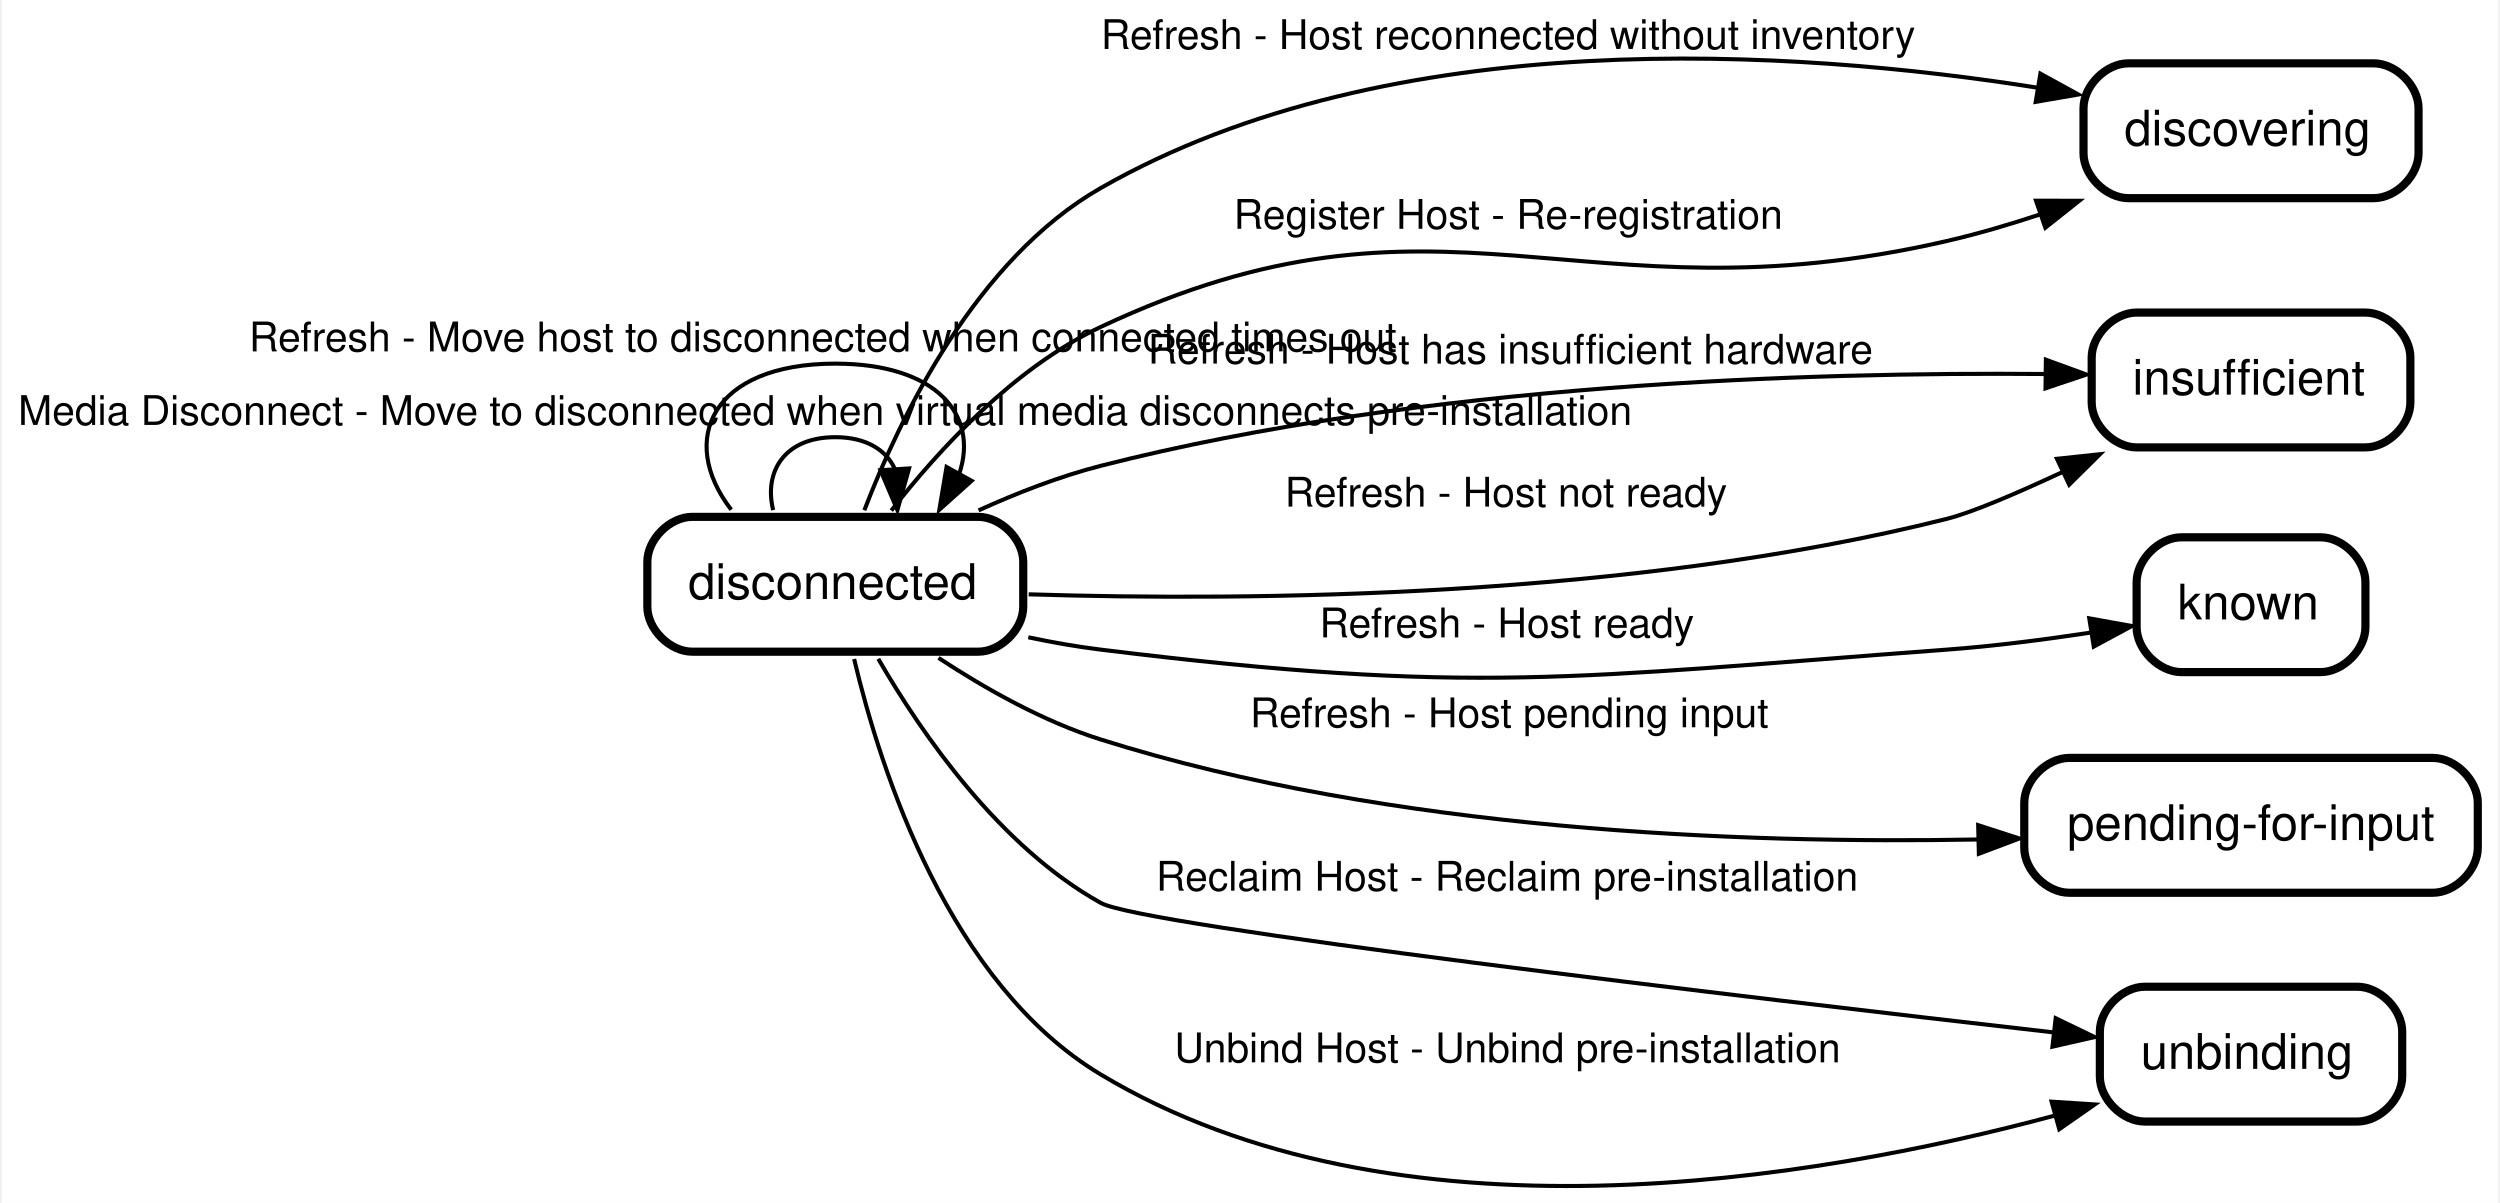
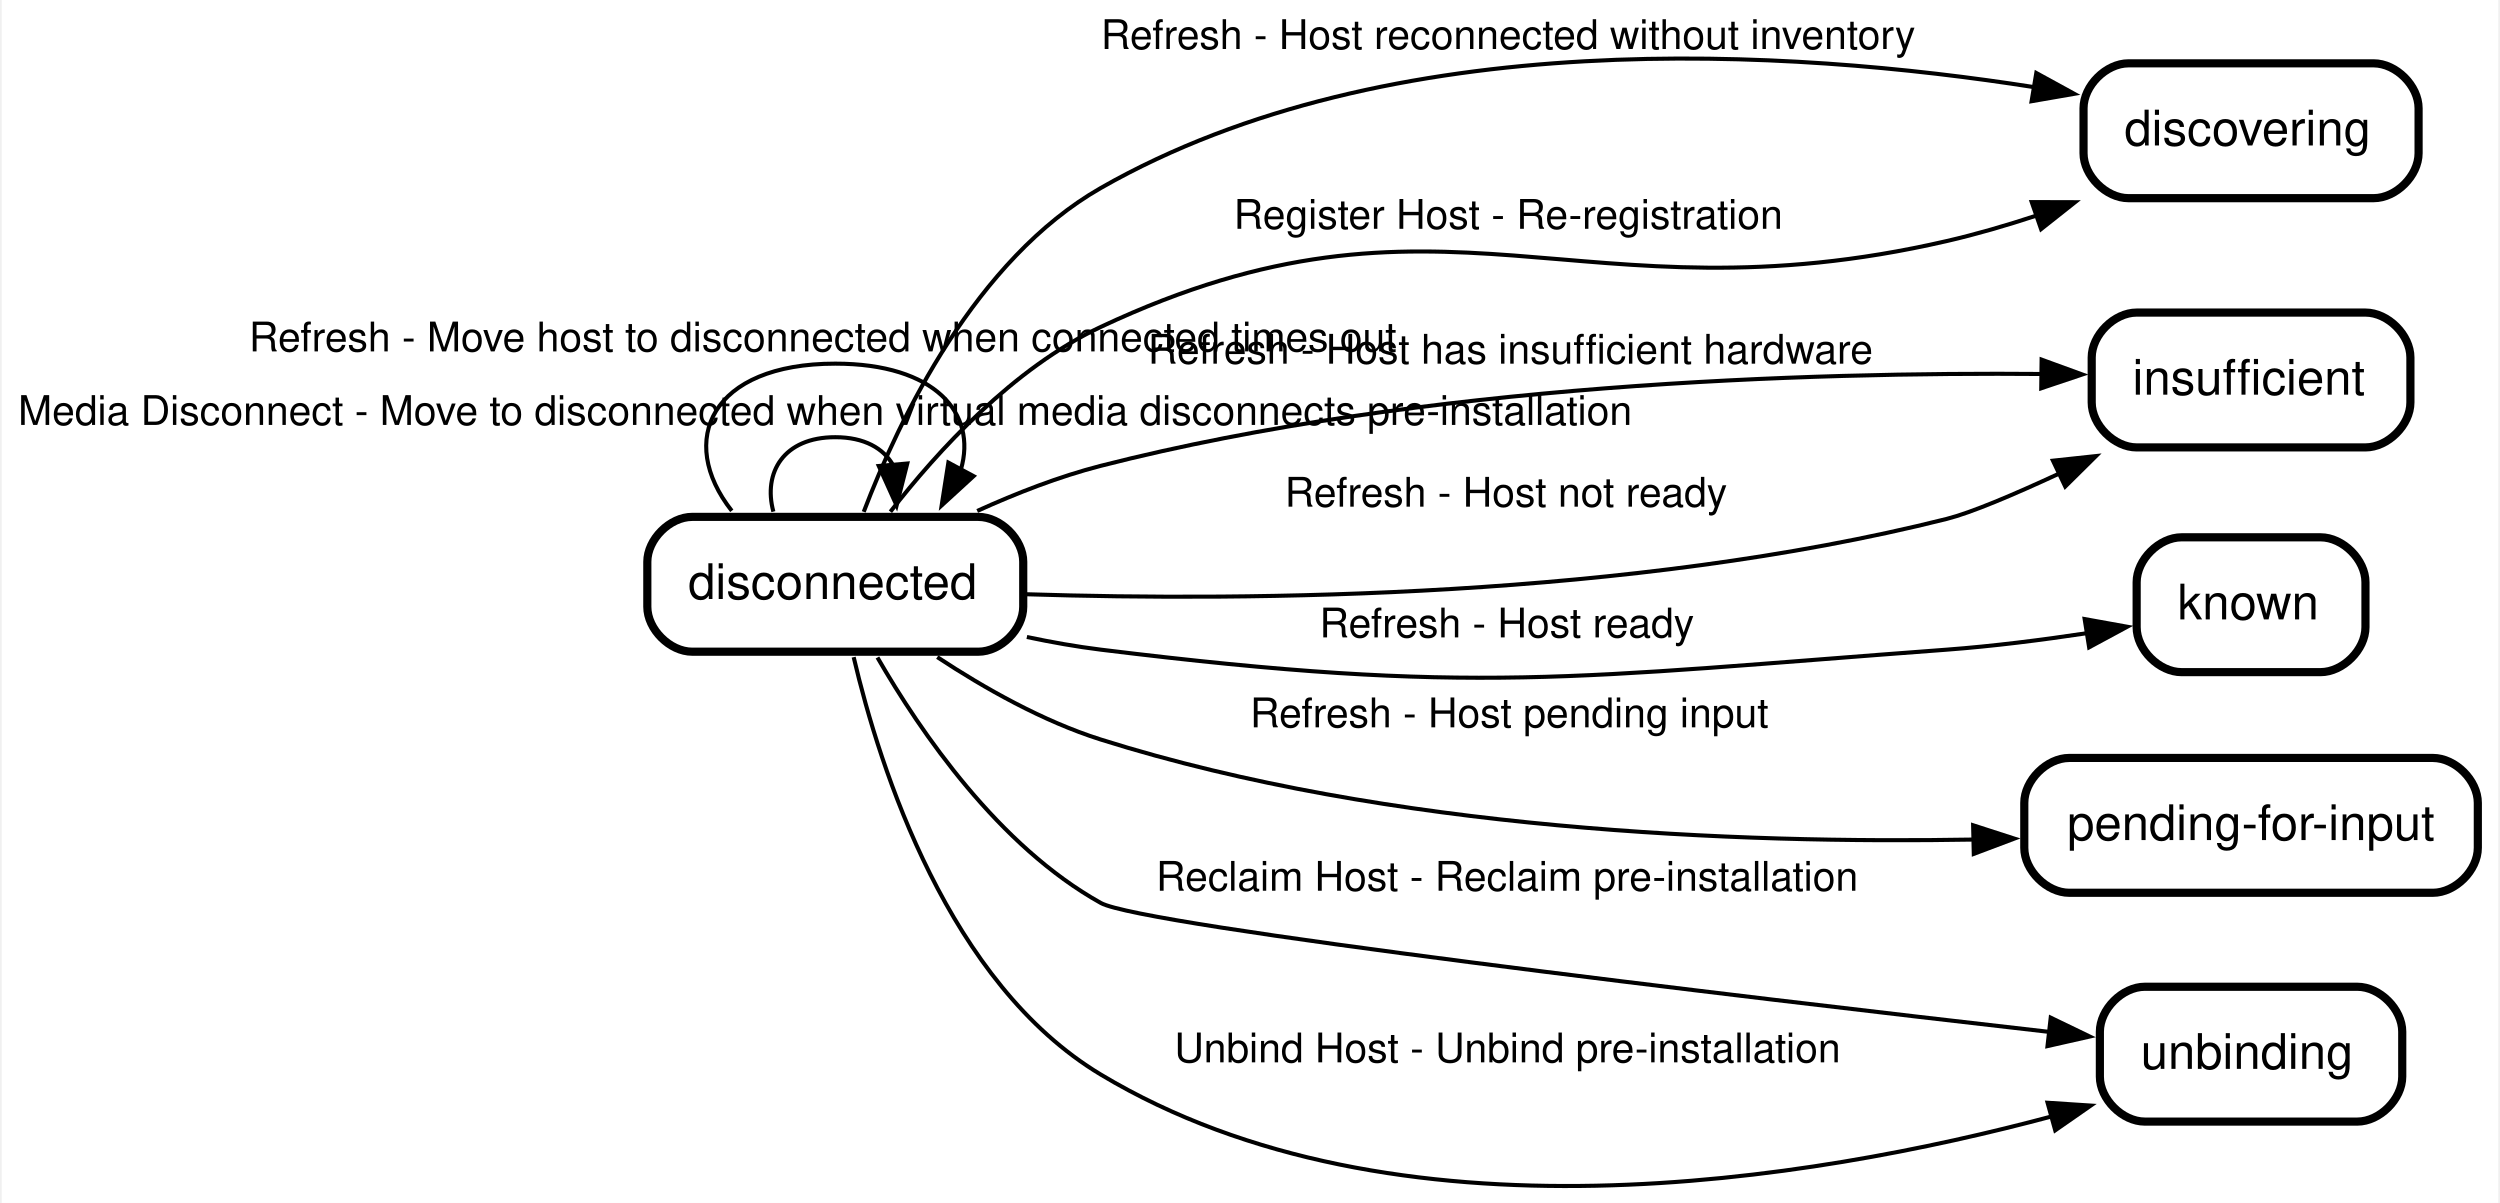
- <svg xmlns="http://www.w3.org/2000/svg" width="611pt" height="294pt" viewBox="0.00 0.00 611.00 294.42">
-   <g id="graph0" class="graph" transform="scale(1 1) rotate(0) translate(4 290.42)">
-     <polygon fill="white" stroke="transparent" points="-4,4 -4,-290.42 607,-290.42 607,4 -4,4" />
+ <svg xmlns="http://www.w3.org/2000/svg" width="611pt" height="294pt" viewBox="0.00 0.00 611.00 294.41">
+   <g id="graph0" class="graph" transform="scale(1 1) rotate(0) translate(4 290.41)">
+     <polygon fill="white" stroke="none" points="-4,4 -4,-290.41 607,-290.41 607,4 -4,4" />
    <g id="node1" class="node state regular">
-       <polygon fill="#ffffff" fill-opacity="0.004" stroke="transparent" stroke-width="2" points="247,-165.42 153,-165.42 153,-129.42 247,-129.42 247,-165.42" />
-       <text text-anchor="start" x="164" y="-143.82" font-family="Helvetica,sans-Serif" font-size="12.00">disconnected</text>
-       <path fill="none" stroke="black" stroke-width="2" d="M165,-130.92C165,-130.92 235,-130.92 235,-130.92 240.5,-130.92 246,-136.42 246,-141.92 246,-141.92 246,-152.92 246,-152.92 246,-158.42 240.5,-163.92 235,-163.92 235,-163.92 165,-163.92 165,-163.92 159.5,-163.92 154,-158.42 154,-152.92 154,-152.92 154,-141.92 154,-141.92 154,-136.42 159.5,-130.92 165,-130.92" />
+       <polygon fill="#ffffff" fill-opacity="0.004" stroke="none" stroke-width="2" points="247,-165.41 153,-165.41 153,-129.41 247,-129.41 247,-165.41" />
+       <text text-anchor="start" x="164" y="-143.81" font-family="Helvetica,sans-Serif" font-size="12.00">disconnected</text>
+       <path fill="none" stroke="black" stroke-width="2" d="M165,-130.91C165,-130.91 235,-130.91 235,-130.91 240.5,-130.91 246,-136.41 246,-141.91 246,-141.91 246,-152.91 246,-152.91 246,-158.41 240.5,-163.91 235,-163.91 235,-163.91 165,-163.91 165,-163.91 159.5,-163.91 154,-158.41 154,-152.91 154,-152.91 154,-141.91 154,-141.91 154,-136.41 159.5,-130.91 165,-130.91" />
    </g>
    <g id="edge1" class="edge transition">
-       <path fill="none" stroke="black" d="M184.8,-165.57C182.47,-174.95 187.53,-183.42 200,-183.42 207.6,-183.42 212.45,-180.27 214.55,-175.7" />
-       <polygon fill="black" stroke="black" points="218.05,-175.77 215.2,-165.57 211.06,-175.32 218.05,-175.77" />
-       <text text-anchor="start" x="0" y="-186.42" font-family="Helvetica,sans-Serif" font-size="10.00">Media Disconnect - Move to disconnected when virtual media disconnects pre-installation   </text>
+       <path fill="none" stroke="black" d="M184.85,-165.19C182.28,-174.73 187.33,-183.41 200,-183.41 207.13,-183.41 211.84,-180.66 214.15,-176.56" />
+       <polygon fill="black" stroke="black" points="217.62,-176.97 215.01,-166.7 210.65,-176.36 217.62,-176.97" />
+       <text text-anchor="start" x="0" y="-186.41" font-family="Helvetica,sans-Serif" font-size="10.00">Media Disconnect - Move to disconnected when virtual media disconnects pre-installation   </text>
    </g>
    <g id="edge3" class="edge transition">
-       <path fill="none" stroke="black" d="M174.53,-165.67C161.32,-182.82 169.81,-201.42 200,-201.42 225,-201.42 235.12,-188.66 230.36,-174.54" />
-       <polygon fill="black" stroke="black" points="233.36,-172.74 225.47,-165.67 227.23,-176.12 233.36,-172.74" />
-       <text text-anchor="start" x="56.5" y="-204.42" font-family="Helvetica,sans-Serif" font-size="10.00">Refresh - Move host to disconnected when connected times out   </text>
+       <path fill="none" stroke="black" d="M174.67,-165.39C161.12,-182.61 169.56,-201.41 200,-201.41 224.5,-201.41 234.75,-189.24 230.75,-175.51" />
+       <polygon fill="black" stroke="black" points="233.85,-173.88 226.04,-166.72 227.68,-177.19 233.85,-173.88" />
+       <text text-anchor="start" x="56.5" y="-204.41" font-family="Helvetica,sans-Serif" font-size="10.00">Refresh - Move host to disconnected when connected times out   </text>
    </g>
    <g id="node2" class="node state regular">
-       <polygon fill="#ffffff" fill-opacity="0.004" stroke="transparent" stroke-width="2" points="588.5,-276.42 504.5,-276.42 504.5,-240.42 588.5,-240.42 588.5,-276.42" />
-       <text text-anchor="start" x="515.5" y="-254.82" font-family="Helvetica,sans-Serif" font-size="12.00">discovering</text>
-       <path fill="none" stroke="black" stroke-width="2" d="M516.5,-241.92C516.5,-241.92 576.5,-241.92 576.5,-241.92 582,-241.92 587.5,-247.42 587.5,-252.92 587.5,-252.92 587.5,-263.92 587.5,-263.92 587.5,-269.42 582,-274.92 576.5,-274.92 576.5,-274.92 516.5,-274.92 516.5,-274.92 511,-274.92 505.5,-269.42 505.5,-263.92 505.5,-263.92 505.5,-252.92 505.5,-252.92 505.5,-247.42 511,-241.92 516.5,-241.92" />
+       <polygon fill="#ffffff" fill-opacity="0.004" stroke="none" stroke-width="2" points="588.5,-276.41 504.5,-276.41 504.5,-240.41 588.5,-240.41 588.5,-276.41" />
+       <text text-anchor="start" x="515.5" y="-254.81" font-family="Helvetica,sans-Serif" font-size="12.00">discovering</text>
+       <path fill="none" stroke="black" stroke-width="2" d="M516.5,-241.91C516.5,-241.91 576.5,-241.91 576.5,-241.91 582,-241.91 587.5,-247.41 587.5,-252.91 587.5,-252.91 587.5,-263.91 587.5,-263.91 587.5,-269.41 582,-274.91 576.5,-274.91 576.5,-274.91 516.5,-274.91 516.5,-274.91 511,-274.91 505.5,-269.41 505.5,-263.91 505.5,-263.91 505.5,-252.91 505.5,-252.91 505.5,-247.41 511,-241.91 516.5,-241.91" />
    </g>
    <g id="edge4" class="edge transition">
-       <path fill="none" stroke="black" d="M207.11,-165.54C215.9,-188.45 234.51,-227.01 265,-244.42 336.25,-285.09 435.02,-278.34 494.35,-268.94" />
-       <polygon fill="black" stroke="black" points="494.95,-272.39 504.24,-267.29 493.8,-265.49 494.95,-272.39" />
-       <text text-anchor="start" x="265" y="-278.42" font-family="Helvetica,sans-Serif" font-size="10.00">Refresh - Host reconnected without inventory   </text>
+       <path fill="none" stroke="black" d="M206.96,-165.14C215.69,-188.01 234.34,-226.91 265,-244.41 335.86,-284.86 433.94,-278.41 493.37,-269.09" />
+       <polygon fill="black" stroke="black" points="493.94,-272.54 503.23,-267.45 492.79,-265.64 493.94,-272.54" />
+       <text text-anchor="start" x="265" y="-278.41" font-family="Helvetica,sans-Serif" font-size="10.00">Refresh - Host reconnected without inventory   </text>
    </g>
    <g id="edge9" class="edge transition">
-       <path fill="none" stroke="black" d="M213.71,-165.46C225.25,-180.28 243.69,-200.4 265,-210.42 348.69,-249.75 381.89,-210.64 472,-231.42 479.54,-233.15 487.37,-235.46 494.98,-237.98" />
-       <polygon fill="black" stroke="black" points="493.87,-241.3 504.46,-241.28 496.16,-234.69 493.87,-241.3" />
-       <text text-anchor="start" x="297.5" y="-234.42" font-family="Helvetica,sans-Serif" font-size="10.00">Register Host - Re-registration   </text>
+       <path fill="none" stroke="black" d="M213.49,-165.17C225.01,-180.01 243.55,-200.33 265,-210.41 348.69,-249.74 381.89,-210.64 472,-231.41 479.21,-233.07 486.68,-235.25 493.97,-237.65" />
+       <polygon fill="black" stroke="black" points="492.82,-240.95 503.42,-240.92 495.11,-234.34 492.82,-240.95" />
+       <text text-anchor="start" x="297.5" y="-234.41" font-family="Helvetica,sans-Serif" font-size="10.00">Register Host - Re-registration   </text>
    </g>
    <g id="node3" class="node state regular">
-       <polygon fill="#ffffff" fill-opacity="0.004" stroke="transparent" stroke-width="2" points="586.5,-215.42 506.5,-215.42 506.5,-179.42 586.5,-179.42 586.5,-215.42" />
-       <text text-anchor="start" x="517.5" y="-193.82" font-family="Helvetica,sans-Serif" font-size="12.00">insufficient</text>
-       <path fill="none" stroke="black" stroke-width="2" d="M518.5,-180.92C518.5,-180.92 574.5,-180.92 574.5,-180.92 580,-180.92 585.5,-186.42 585.5,-191.92 585.5,-191.92 585.5,-202.92 585.5,-202.92 585.5,-208.42 580,-213.92 574.5,-213.92 574.5,-213.92 518.5,-213.92 518.5,-213.92 513,-213.92 507.5,-208.42 507.5,-202.92 507.5,-202.92 507.5,-191.92 507.5,-191.92 507.5,-186.42 513,-180.92 518.5,-180.92" />
+       <polygon fill="#ffffff" fill-opacity="0.004" stroke="none" stroke-width="2" points="586.5,-215.41 506.5,-215.41 506.5,-179.41 586.5,-179.41 586.5,-215.41" />
+       <text text-anchor="start" x="517.5" y="-193.81" font-family="Helvetica,sans-Serif" font-size="12.00">insufficient</text>
+       <path fill="none" stroke="black" stroke-width="2" d="M518.5,-180.91C518.5,-180.91 574.5,-180.91 574.5,-180.91 580,-180.91 585.5,-186.41 585.5,-191.91 585.5,-191.91 585.5,-202.91 585.5,-202.91 585.5,-208.41 580,-213.91 574.5,-213.91 574.5,-213.91 518.5,-213.91 518.5,-213.91 513,-213.91 507.5,-208.41 507.5,-202.91 507.5,-202.91 507.5,-191.91 507.5,-191.91 507.5,-186.41 513,-180.91 518.5,-180.91" />
    </g>
    <g id="edge5" class="edge transition">
-       <path fill="none" stroke="black" d="M235.07,-165.51C244.52,-169.79 254.95,-173.85 265,-176.42 344.06,-196.61 439.42,-199.39 496.12,-198.88" />
-       <polygon fill="black" stroke="black" points="496.29,-202.38 506.24,-198.75 496.2,-195.38 496.29,-202.38" />
-       <text text-anchor="start" x="276.5" y="-201.42" font-family="Helvetica,sans-Serif" font-size="10.00">Refresh - Host has insufficient hardware   </text>
+       <path fill="none" stroke="black" d="M234.74,-165.36C244.28,-169.69 254.84,-173.81 265,-176.41 343.79,-196.54 438.77,-199.37 495.53,-198.88" />
+       <polygon fill="black" stroke="black" points="495.24,-202.39 505.19,-198.76 495.15,-195.39 495.24,-202.39" />
+       <text text-anchor="start" x="276.5" y="-201.41" font-family="Helvetica,sans-Serif" font-size="10.00">Refresh - Host has insufficient hardware   </text>
    </g>
    <g id="edge7" class="edge transition">
-       <path fill="none" stroke="black" d="M247.34,-144.96C301.94,-143.26 394.98,-144.07 472,-163.42 478.08,-164.94 488.84,-169.53 500.28,-174.86" />
-       <polygon fill="black" stroke="black" points="499,-178.13 509.53,-179.25 502,-171.8 499,-178.13" />
-       <text text-anchor="start" x="310" y="-166.42" font-family="Helvetica,sans-Serif" font-size="10.00">Refresh - Host not ready   </text>
+       <path fill="none" stroke="black" d="M246.86,-144.97C301.39,-143.25 394.75,-144 472,-163.41 477.95,-164.91 488.39,-169.33 499.56,-174.52" />
+       <polygon fill="black" stroke="black" points="498.02,-177.66 508.55,-178.79 501.02,-171.34 498.02,-177.66" />
+       <text text-anchor="start" x="310" y="-166.41" font-family="Helvetica,sans-Serif" font-size="10.00">Refresh - Host not ready   </text>
    </g>
    <g id="node4" class="node state regular">
-       <polygon fill="#ffffff" fill-opacity="0.004" stroke="transparent" stroke-width="2" points="575.5,-160.42 517.5,-160.42 517.5,-124.42 575.5,-124.42 575.5,-160.42" />
-       <text text-anchor="start" x="528.5" y="-138.82" font-family="Helvetica,sans-Serif" font-size="12.00">known</text>
-       <path fill="none" stroke="black" stroke-width="2" d="M529.5,-125.92C529.5,-125.92 563.5,-125.92 563.5,-125.92 569,-125.92 574.5,-131.42 574.5,-136.92 574.5,-136.92 574.5,-147.92 574.5,-147.92 574.5,-153.42 569,-158.92 563.5,-158.92 563.5,-158.92 529.5,-158.92 529.5,-158.92 524,-158.92 518.5,-153.42 518.5,-147.92 518.5,-147.92 518.5,-136.92 518.5,-136.92 518.5,-131.42 524,-125.92 529.5,-125.92" />
+       <polygon fill="#ffffff" fill-opacity="0.004" stroke="none" stroke-width="2" points="575.5,-160.41 517.5,-160.41 517.5,-124.41 575.5,-124.41 575.5,-160.41" />
+       <text text-anchor="start" x="528.5" y="-138.81" font-family="Helvetica,sans-Serif" font-size="12.00">known</text>
+       <path fill="none" stroke="black" stroke-width="2" d="M529.5,-125.91C529.5,-125.91 563.5,-125.91 563.5,-125.91 569,-125.91 574.5,-131.41 574.5,-136.91 574.5,-136.91 574.5,-147.91 574.5,-147.91 574.5,-153.41 569,-158.91 563.5,-158.91 563.5,-158.91 529.5,-158.91 529.5,-158.91 524,-158.91 518.5,-153.41 518.5,-147.91 518.5,-147.91 518.5,-136.91 518.5,-136.91 518.5,-131.41 524,-125.91 529.5,-125.91" />
    </g>
    <g id="edge8" class="edge transition">
-       <path fill="none" stroke="black" d="M247.24,-134.44C253.18,-133.19 259.2,-132.13 265,-131.42 356.31,-120.17 380.25,-124.59 472,-131.42 483.53,-132.27 495.99,-133.88 507.31,-135.6" />
-       <polygon fill="black" stroke="black" points="506.91,-139.08 517.34,-137.2 508.01,-132.17 506.91,-139.08" />
-       <text text-anchor="start" x="318.5" y="-134.42" font-family="Helvetica,sans-Serif" font-size="10.00">Refresh - Host ready   </text>
+       <path fill="none" stroke="black" d="M246.89,-134.51C252.94,-133.23 259.09,-132.14 265,-131.41 356.31,-120.17 380.25,-124.58 472,-131.41 483.27,-132.25 495.43,-133.8 506.55,-135.48" />
+       <polygon fill="black" stroke="black" points="505.77,-138.9 516.19,-137.02 506.87,-131.99 505.77,-138.9" />
+       <text text-anchor="start" x="318.5" y="-134.41" font-family="Helvetica,sans-Serif" font-size="10.00">Refresh - Host ready   </text>
    </g>
    <g id="node5" class="node state regular">
-       <polygon fill="#ffffff" fill-opacity="0.004" stroke="transparent" stroke-width="2" points="603,-106.42 490,-106.42 490,-70.42 603,-70.42 603,-106.42" />
-       <text text-anchor="start" x="501.5" y="-84.82" font-family="Helvetica,sans-Serif" font-size="12.00">pending-for-input</text>
-       <path fill="none" stroke="black" stroke-width="2" d="M502,-71.92C502,-71.92 591,-71.92 591,-71.92 596.5,-71.92 602,-77.42 602,-82.92 602,-82.92 602,-93.92 602,-93.92 602,-99.42 596.5,-104.92 591,-104.92 591,-104.92 502,-104.92 502,-104.92 496.5,-104.92 491,-99.42 491,-93.92 491,-93.92 491,-82.92 491,-82.92 491,-77.42 496.5,-71.92 502,-71.92" />
+       <polygon fill="#ffffff" fill-opacity="0.004" stroke="none" stroke-width="2" points="603,-106.41 490,-106.41 490,-70.41 603,-70.41 603,-106.41" />
+       <text text-anchor="start" x="501.5" y="-84.81" font-family="Helvetica,sans-Serif" font-size="12.00">pending-for-input</text>
+       <path fill="none" stroke="black" stroke-width="2" d="M502,-71.91C502,-71.91 591,-71.91 591,-71.91 596.5,-71.91 602,-77.41 602,-82.91 602,-82.91 602,-93.91 602,-93.91 602,-99.41 596.5,-104.91 591,-104.91 591,-104.91 502,-104.91 502,-104.91 496.5,-104.91 491,-99.41 491,-93.91 491,-93.91 491,-82.91 491,-82.91 491,-77.41 496.5,-71.91 502,-71.91" />
    </g>
    <g id="edge6" class="edge transition">
-       <path fill="none" stroke="black" d="M225.26,-129.4C236.72,-121.86 250.95,-113.84 265,-109.42 335.96,-87.05 421.81,-83.87 479.69,-84.96" />
-       <polygon fill="black" stroke="black" points="479.72,-88.46 489.8,-85.2 479.89,-81.46 479.72,-88.46" />
-       <text text-anchor="start" x="301.5" y="-112.42" font-family="Helvetica,sans-Serif" font-size="10.00">Refresh - Host pending input   </text>
+       <path fill="none" stroke="black" d="M224.96,-129.59C236.47,-122 250.83,-113.88 265,-109.41 335.63,-87.15 421,-83.9 478.87,-84.94" />
+       <polygon fill="black" stroke="black" points="478.48,-88.43 488.56,-85.17 478.64,-81.43 478.48,-88.43" />
+       <text text-anchor="start" x="301.5" y="-112.41" font-family="Helvetica,sans-Serif" font-size="10.00">Refresh - Host pending input   </text>
    </g>
    <g id="node6" class="node state regular">
-       <polygon fill="#ffffff" fill-opacity="0.004" stroke="transparent" stroke-width="2" points="584.5,-50.42 508.5,-50.42 508.5,-14.42 584.5,-14.42 584.5,-50.42" />
-       <text text-anchor="start" x="519.5" y="-28.82" font-family="Helvetica,sans-Serif" font-size="12.00">unbinding</text>
-       <path fill="none" stroke="black" stroke-width="2" d="M520.5,-15.92C520.5,-15.92 572.5,-15.92 572.5,-15.92 578,-15.92 583.5,-21.42 583.5,-26.92 583.5,-26.92 583.5,-37.92 583.5,-37.92 583.5,-43.42 578,-48.92 572.5,-48.92 572.5,-48.92 520.5,-48.92 520.5,-48.92 515,-48.92 509.5,-43.42 509.5,-37.92 509.5,-37.92 509.5,-26.92 509.5,-26.92 509.5,-21.42 515,-15.92 520.5,-15.92" />
+       <polygon fill="#ffffff" fill-opacity="0.004" stroke="none" stroke-width="2" points="584.5,-50.41 508.5,-50.41 508.5,-14.41 584.5,-14.41 584.5,-50.41" />
+       <text text-anchor="start" x="519.5" y="-28.81" font-family="Helvetica,sans-Serif" font-size="12.00">unbinding</text>
+       <path fill="none" stroke="black" stroke-width="2" d="M520.5,-15.91C520.5,-15.91 572.5,-15.91 572.5,-15.91 578,-15.91 583.5,-21.41 583.5,-26.91 583.5,-26.91 583.5,-37.91 583.5,-37.91 583.5,-43.41 578,-48.91 572.5,-48.91 572.5,-48.91 520.5,-48.91 520.5,-48.91 515,-48.91 509.5,-43.41 509.5,-37.91 509.5,-37.91 509.5,-26.91 509.5,-26.91 509.5,-21.41 515,-15.91 520.5,-15.91" />
    </g>
    <g id="edge2" class="edge transition">
-       <path fill="none" stroke="black" d="M210.52,-129.17C221.16,-110.78 240.2,-83.2 265,-69.42 275.07,-63.82 420.98,-46.56 498.26,-37.73" />
-       <polygon fill="black" stroke="black" points="498.69,-41.21 508.23,-36.6 497.9,-34.25 498.69,-41.21" />
-       <text text-anchor="start" x="278.5" y="-72.42" font-family="Helvetica,sans-Serif" font-size="10.00">Reclaim Host - Reclaim pre-installation   </text>
+       <path fill="none" stroke="black" d="M210.32,-129.5C220.92,-111.11 240.05,-83.29 265,-69.41 275.02,-63.84 419.56,-46.72 497.13,-37.86" />
+       <polygon fill="black" stroke="black" points="497.47,-41.34 507.01,-36.73 496.68,-34.39 497.47,-41.34" />
+       <text text-anchor="start" x="278.5" y="-72.41" font-family="Helvetica,sans-Serif" font-size="10.00">Reclaim Host - Reclaim pre-installation   </text>
    </g>
    <g id="edge10" class="edge transition">
-       <path fill="none" stroke="black" d="M204.61,-129.13C211.17,-101.41 227.95,-49.65 265,-27.42 337.05,15.82 439.38,-1.49 498.46,-17.38" />
-       <polygon fill="black" stroke="black" points="497.69,-20.79 508.26,-20.11 499.57,-14.05 497.69,-20.79" />
-       <text text-anchor="start" x="283" y="-30.42" font-family="Helvetica,sans-Serif" font-size="10.00">Unbind Host - Unbind pre-installation   </text>
+       <path fill="none" stroke="black" d="M204.5,-129.58C210.98,-101.98 227.75,-49.76 265,-27.41 336.8,15.67 438.67,-1.37 497.84,-17.21" />
+       <polygon fill="black" stroke="black" points="496.7,-20.52 507.27,-19.83 498.57,-13.78 496.7,-20.52" />
+       <text text-anchor="start" x="283" y="-30.41" font-family="Helvetica,sans-Serif" font-size="10.00">Unbind Host - Unbind pre-installation   </text>
    </g>
  </g>
</svg>
